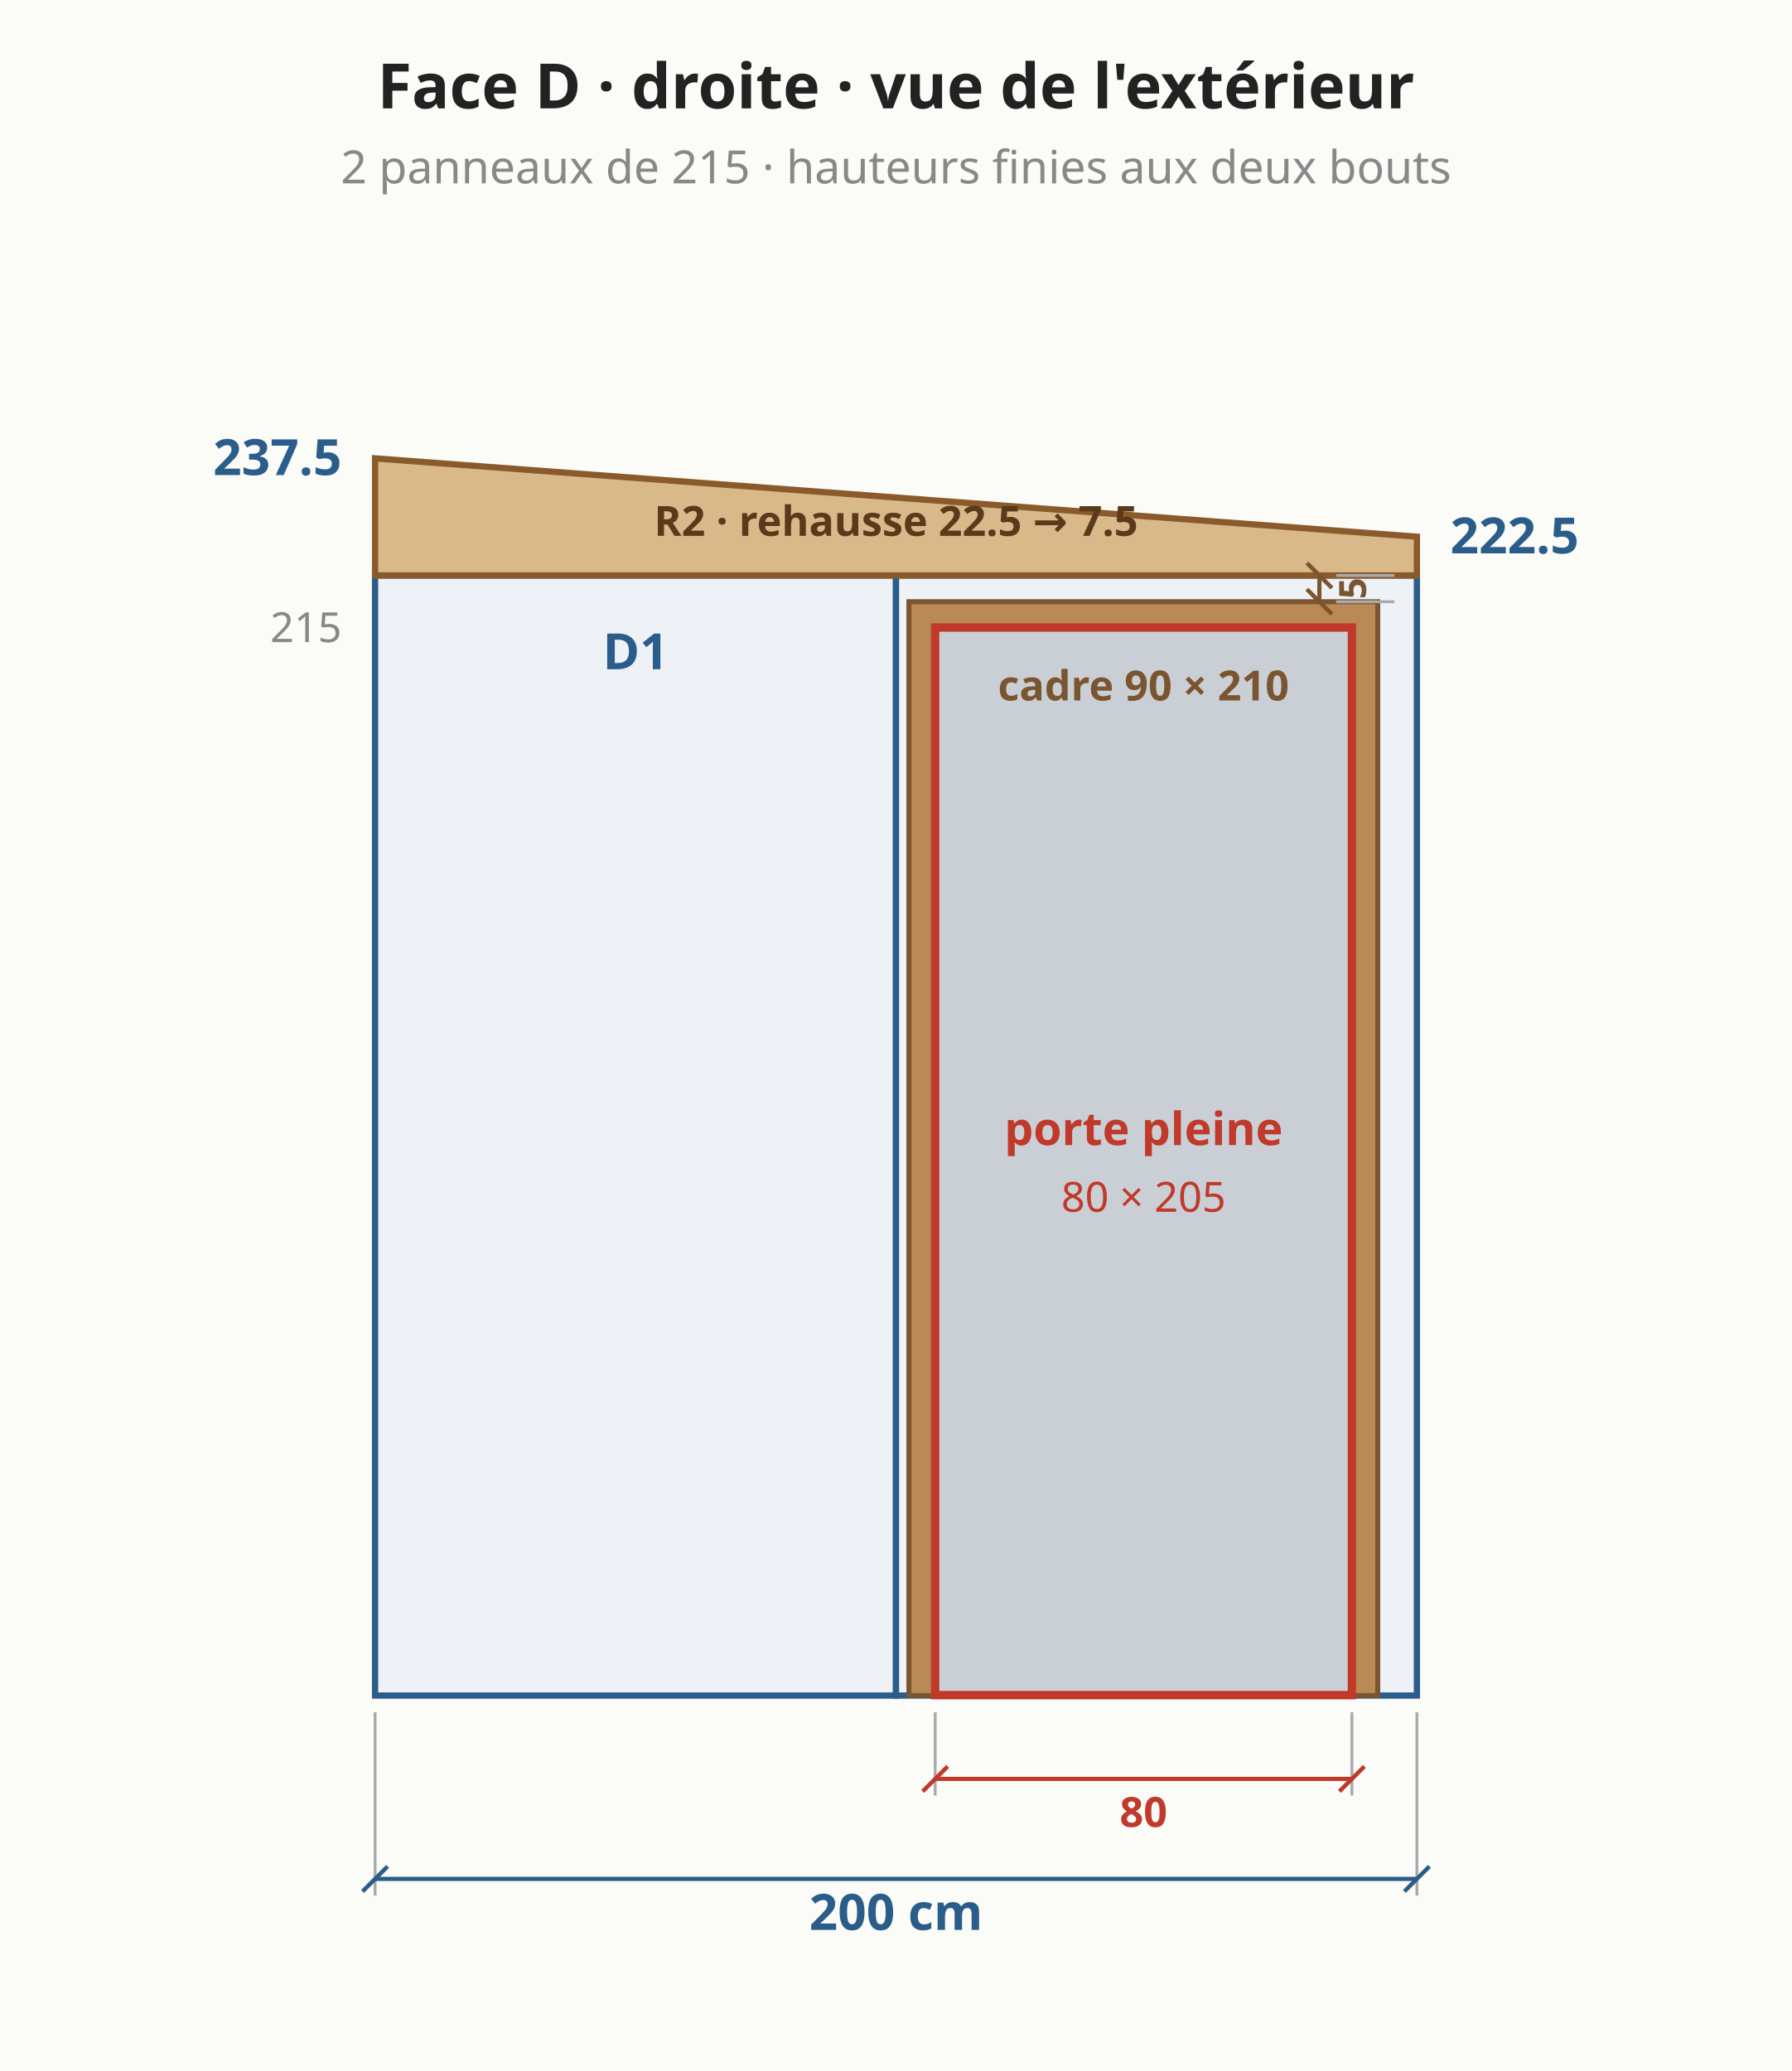
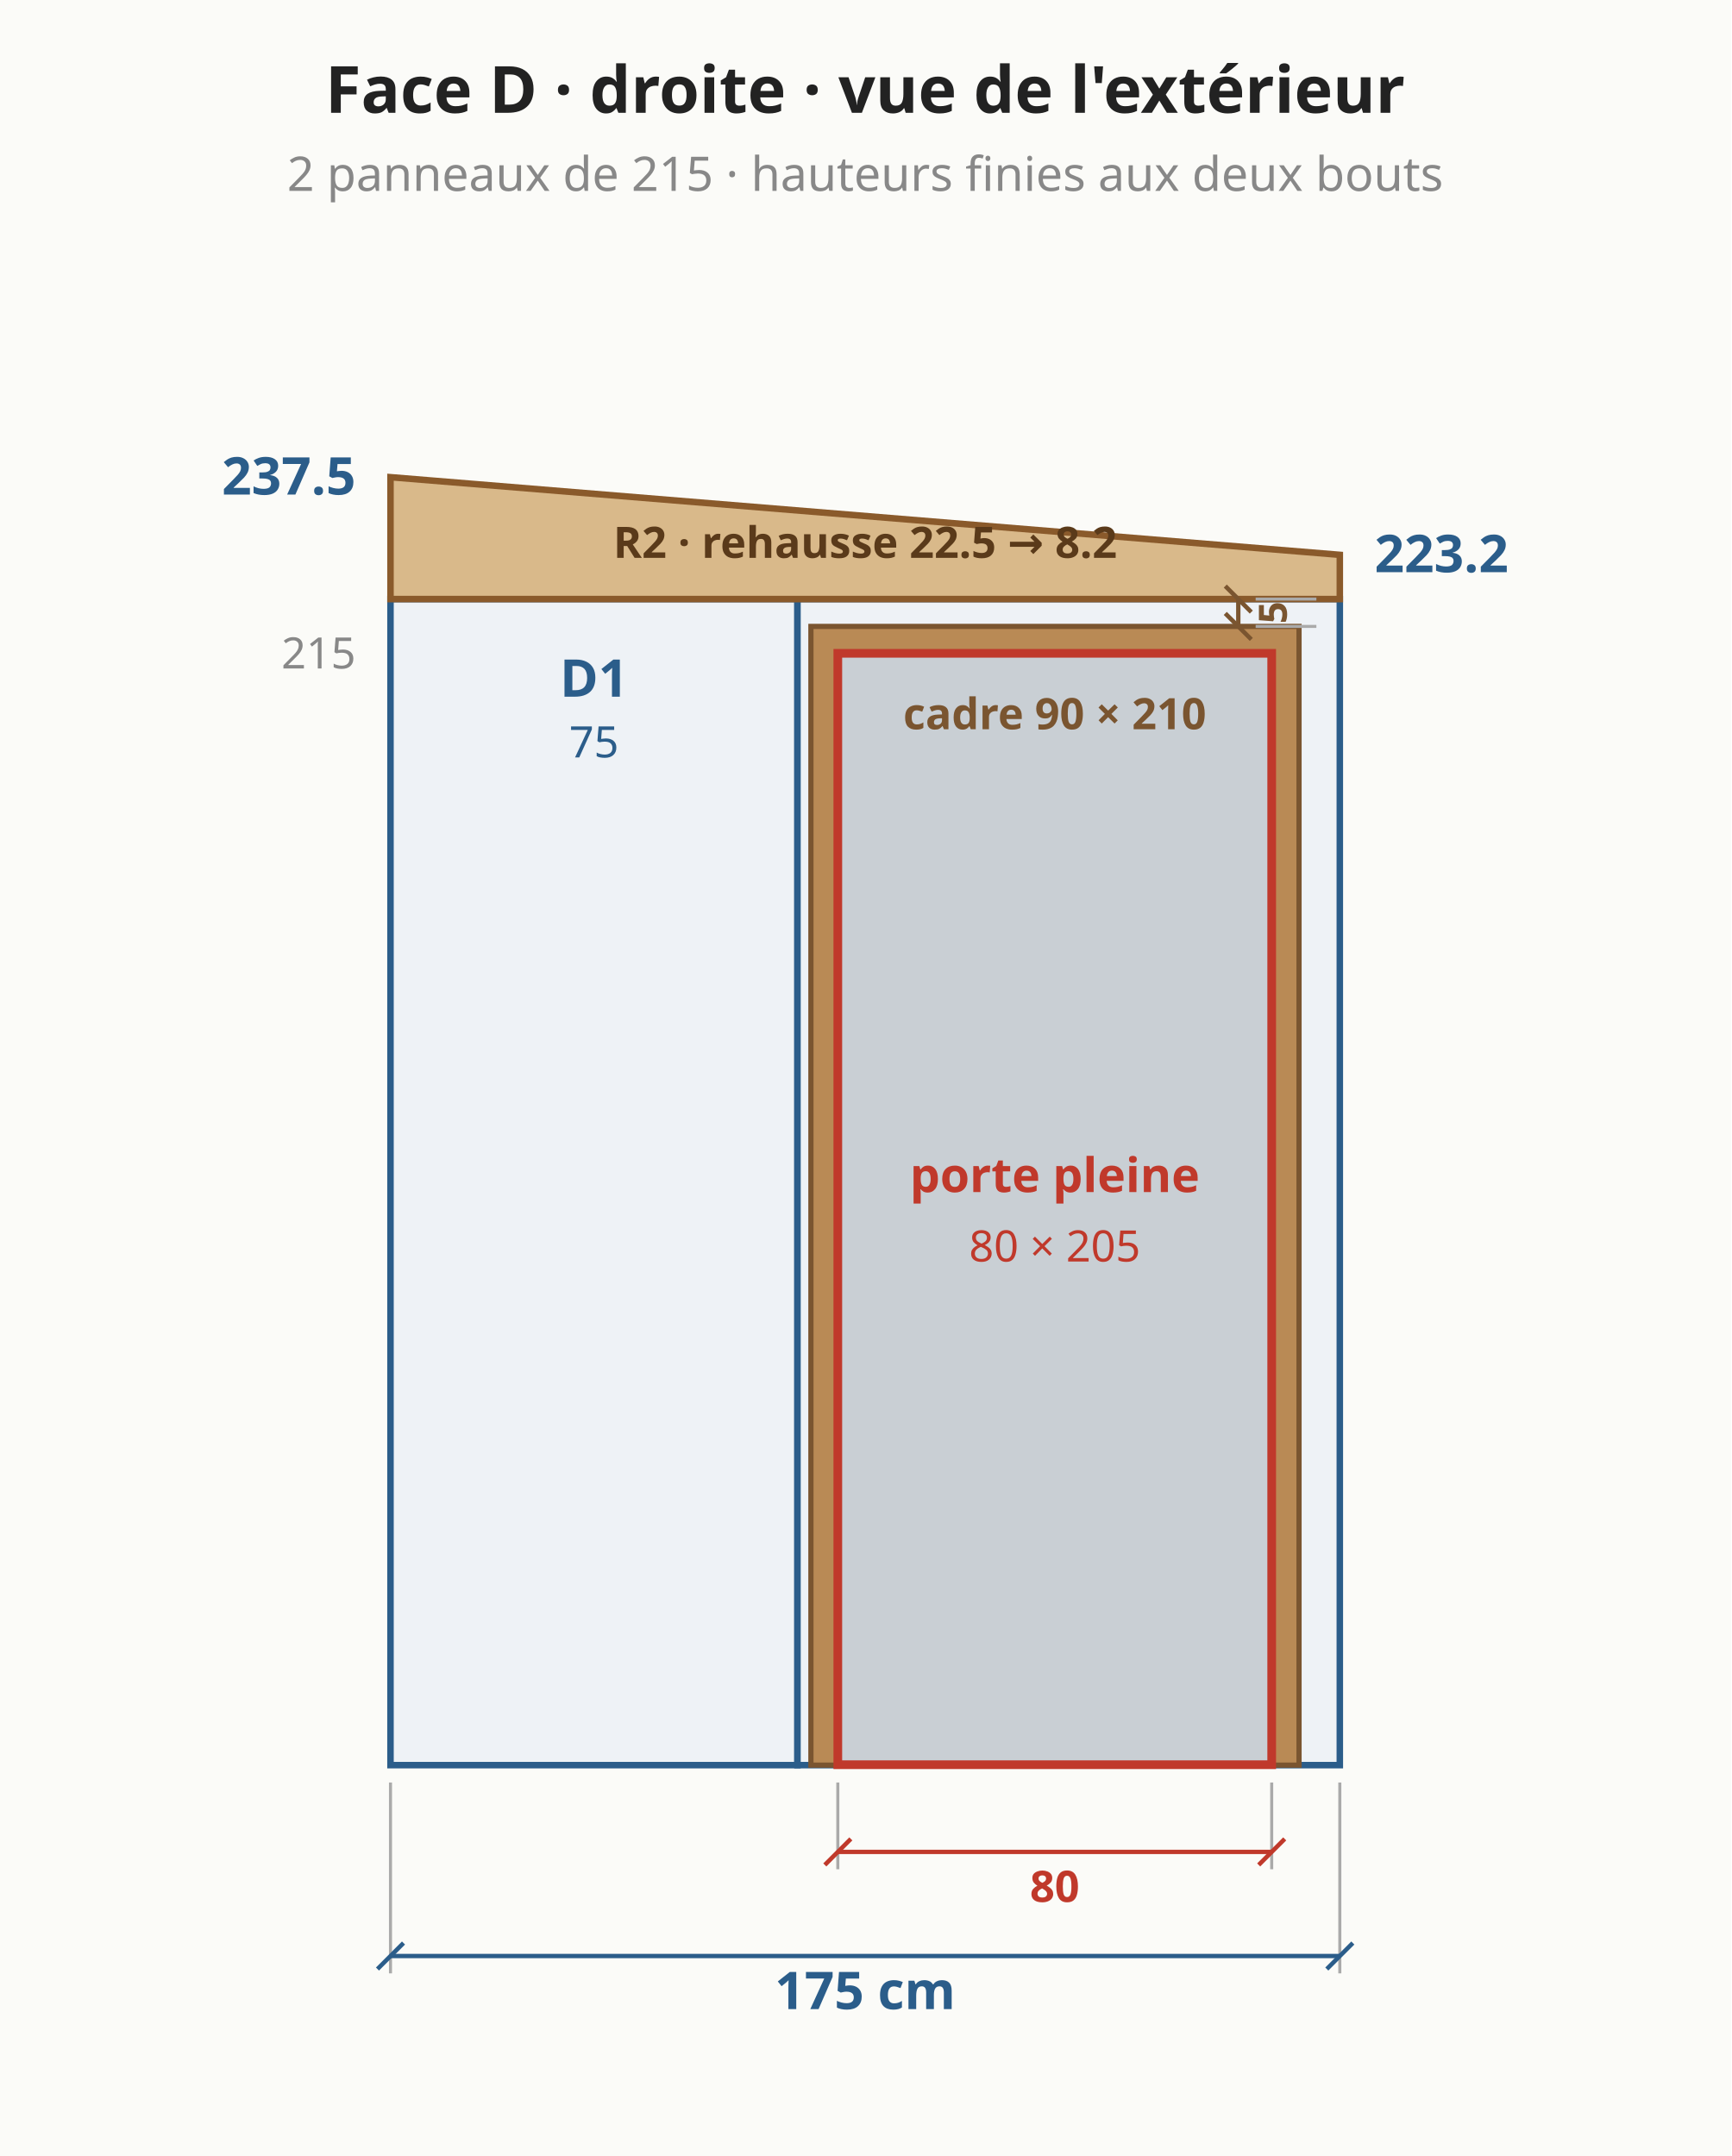
- <svg xmlns="http://www.w3.org/2000/svg" viewBox="0 0 430 497" font-family="system-ui,sans-serif" font-size="13">
-   <rect width="430" height="497" fill="#fbfbf8" />
-   <polygon points="90.0,406.9 215.0,406.9 215.0,138.1 90.0,138.1" fill="#eef2f6" stroke="#2b5d8a" stroke-width="1.5" />
-   <text x="152.5" y="160.6" text-anchor="middle" fill="#2b5d8a" font-size="12" font-weight="bold">D1</text>
-   <polygon points="215.0,406.9 340.0,406.9 340.0,138.1 215.0,138.1" fill="#eef2f6" stroke="#2b5d8a" stroke-width="1.5" />
-   <text x="277.5" y="160.6" text-anchor="middle" fill="#2b5d8a" font-size="12" font-weight="bold">D2</text>
-   <polygon points="90.0,138.1 340.0,138.1 340.0,128.8 90.0,110.0" fill="#d9b98a" stroke="#8a5a2b" stroke-width="1.5" />
-   <text x="215.0" y="128.6" text-anchor="middle" fill="#5a3a1a" font-size="10" font-weight="bold">R2 · rehausse 22.5 → 7.5</text>
-   <rect x="218.1" y="144.4" width="112.5" height="262.5" fill="#b98a55" stroke="#7a5530" stroke-width="1.2" />
-   <line x1="334.6" y1="144.4" x2="320.6" y2="144.4" stroke="#aaa" stroke-width="0.7" />
-   <line x1="334.6" y1="138.1" x2="320.6" y2="138.1" stroke="#aaa" stroke-width="0.7" />
-   <line x1="316.6" y1="144.4" x2="316.6" y2="138.1" stroke="#7a5530" stroke-width="1" />
-   <line x1="319.6" y1="147.4" x2="313.6" y2="141.4" stroke="#7a5530" stroke-width="1" />
-   <line x1="319.6" y1="141.1" x2="313.6" y2="135.1" stroke="#7a5530" stroke-width="1" />
-   <text x="324.6" y="141.2" text-anchor="middle" dominant-baseline="middle" fill="#7a5530" font-size="9" font-weight="bold" transform="rotate(-90.0 324.6 141.2)">5</text>
-   <rect x="224.4" y="150.6" width="100.0" height="256.2" fill="#c9cfd4" stroke="#c0392b" stroke-width="2" />
-   <text x="274.4" y="274.8" text-anchor="middle" fill="#c0392b" font-size="11" font-weight="bold">porte pleine</text>
-   <text x="274.4" y="290.8" text-anchor="middle" fill="#c0392b" font-size="10" font-weight="normal">80 × 205</text>
-   <line x1="224.4" y1="410.9" x2="224.4" y2="430.9" stroke="#aaa" stroke-width="0.7" />
-   <line x1="324.4" y1="410.9" x2="324.4" y2="430.9" stroke="#aaa" stroke-width="0.7" />
-   <line x1="224.4" y1="426.9" x2="324.4" y2="426.9" stroke="#c0392b" stroke-width="1" />
-   <line x1="221.4" y1="429.9" x2="227.4" y2="423.9" stroke="#c0392b" stroke-width="1" />
-   <line x1="321.4" y1="429.9" x2="327.4" y2="423.9" stroke="#c0392b" stroke-width="1" />
-   <text x="274.4" y="434.9" text-anchor="middle" dominant-baseline="middle" fill="#c0392b" font-size="10" font-weight="bold" transform="rotate(0.0 274.4 434.9)">80</text>
-   <text x="274.4" y="168.1" text-anchor="middle" fill="#7a5530" font-size="10" font-weight="bold">cadre 90 × 210</text>
+ <svg xmlns="http://www.w3.org/2000/svg" viewBox="0 0 399 497" font-family="system-ui,sans-serif" font-size="13">
+   <rect width="399" height="497" fill="#fbfbf8" />
+   <polygon points="90.0,406.9 183.8,406.9 183.8,138.1 90.0,138.1" fill="#eef2f6" stroke="#2b5d8a" stroke-width="1.5" />
+   <text x="136.9" y="160.6" text-anchor="middle" fill="#2b5d8a" font-size="12" font-weight="bold">D1</text>
+   <text x="136.9" y="174.6" text-anchor="middle" fill="#2b5d8a" font-size="10" font-weight="normal">75</text>
+   <polygon points="183.8,406.9 308.8,406.9 308.8,138.1 183.8,138.1" fill="#eef2f6" stroke="#2b5d8a" stroke-width="1.5" />
+   <text x="246.2" y="160.6" text-anchor="middle" fill="#2b5d8a" font-size="12" font-weight="bold">D2</text>
+   <polygon points="90.0,138.1 308.8,138.1 308.8,127.9 90.0,110.0" fill="#d9b98a" stroke="#8a5a2b" stroke-width="1.5" />
+   <text x="199.4" y="128.6" text-anchor="middle" fill="#5a3a1a" font-size="10" font-weight="bold">R2 · rehausse 22.5 → 8.2</text>
+   <rect x="186.9" y="144.4" width="112.5" height="262.5" fill="#b98a55" stroke="#7a5530" stroke-width="1.2" />
+   <line x1="303.4" y1="144.4" x2="289.4" y2="144.4" stroke="#aaa" stroke-width="0.7" />
+   <line x1="303.4" y1="138.1" x2="289.4" y2="138.1" stroke="#aaa" stroke-width="0.7" />
+   <line x1="285.4" y1="144.4" x2="285.4" y2="138.1" stroke="#7a5530" stroke-width="1" />
+   <line x1="288.4" y1="147.4" x2="282.4" y2="141.4" stroke="#7a5530" stroke-width="1" />
+   <line x1="288.4" y1="141.1" x2="282.4" y2="135.1" stroke="#7a5530" stroke-width="1" />
+   <text x="293.4" y="141.2" text-anchor="middle" dominant-baseline="middle" fill="#7a5530" font-size="9" font-weight="bold" transform="rotate(-90.0 293.4 141.2)">5</text>
+   <rect x="193.1" y="150.6" width="100.0" height="256.2" fill="#c9cfd4" stroke="#c0392b" stroke-width="2" />
+   <text x="243.1" y="274.8" text-anchor="middle" fill="#c0392b" font-size="11" font-weight="bold">porte pleine</text>
+   <text x="243.1" y="290.8" text-anchor="middle" fill="#c0392b" font-size="10" font-weight="normal">80 × 205</text>
+   <line x1="193.1" y1="410.9" x2="193.1" y2="430.9" stroke="#aaa" stroke-width="0.7" />
+   <line x1="293.1" y1="410.9" x2="293.1" y2="430.9" stroke="#aaa" stroke-width="0.7" />
+   <line x1="193.1" y1="426.9" x2="293.1" y2="426.9" stroke="#c0392b" stroke-width="1" />
+   <line x1="190.1" y1="429.9" x2="196.1" y2="423.9" stroke="#c0392b" stroke-width="1" />
+   <line x1="290.1" y1="429.9" x2="296.1" y2="423.9" stroke="#c0392b" stroke-width="1" />
+   <text x="243.1" y="434.9" text-anchor="middle" dominant-baseline="middle" fill="#c0392b" font-size="10" font-weight="bold" transform="rotate(0.0 243.1 434.9)">80</text>
+   <text x="243.1" y="168.1" text-anchor="middle" fill="#7a5530" font-size="10" font-weight="bold">cadre 90 × 210</text>
  <line x1="90.0" y1="410.9" x2="90.0" y2="454.9" stroke="#aaa" stroke-width="0.7" />
-   <line x1="340.0" y1="410.9" x2="340.0" y2="454.9" stroke="#aaa" stroke-width="0.7" />
-   <line x1="90.0" y1="450.9" x2="340.0" y2="450.9" stroke="#2b5d8a" stroke-width="1" />
+   <line x1="308.8" y1="410.9" x2="308.8" y2="454.9" stroke="#aaa" stroke-width="0.7" />
+   <line x1="90.0" y1="450.9" x2="308.8" y2="450.9" stroke="#2b5d8a" stroke-width="1" />
  <line x1="87.0" y1="453.9" x2="93.0" y2="447.9" stroke="#2b5d8a" stroke-width="1" />
-   <line x1="337.0" y1="453.9" x2="343.0" y2="447.9" stroke="#2b5d8a" stroke-width="1" />
-   <text x="215.0" y="458.9" text-anchor="middle" dominant-baseline="middle" fill="#2b5d8a" font-size="12" font-weight="bold" transform="rotate(0.0 215.0 458.9)">200 cm</text>
+   <line x1="305.8" y1="453.9" x2="311.8" y2="447.9" stroke="#2b5d8a" stroke-width="1" />
+   <text x="199.4" y="458.9" text-anchor="middle" dominant-baseline="middle" fill="#2b5d8a" font-size="12" font-weight="bold" transform="rotate(0.0 199.4 458.9)">175 cm</text>
  <text x="82.0" y="114.0" text-anchor="end" fill="#2b5d8a" font-size="12" font-weight="bold">237.5</text>
-   <text x="348.0" y="132.8" text-anchor="start" fill="#2b5d8a" font-size="12" font-weight="bold">222.5</text>
+   <text x="316.8" y="131.9" text-anchor="start" fill="#2b5d8a" font-size="12" font-weight="bold">223.2</text>
  <text x="82.0" y="154.1" text-anchor="end" fill="#888" font-size="10" font-weight="normal">215</text>
-   <text x="215.0" y="26.0" text-anchor="middle" fill="#222" font-size="15" font-weight="bold">Face D · droite · vue de l'extérieur</text>
-   <text x="215.0" y="44.0" text-anchor="middle" fill="#888" font-size="11" font-weight="normal">2 panneaux de 215 · hauteurs finies aux deux bouts</text>
+   <text x="199.4" y="26.0" text-anchor="middle" fill="#222" font-size="15" font-weight="bold">Face D · droite · vue de l'extérieur</text>
+   <text x="199.4" y="44.0" text-anchor="middle" fill="#888" font-size="11" font-weight="normal">2 panneaux de 215 · hauteurs finies aux deux bouts</text>
</svg>
